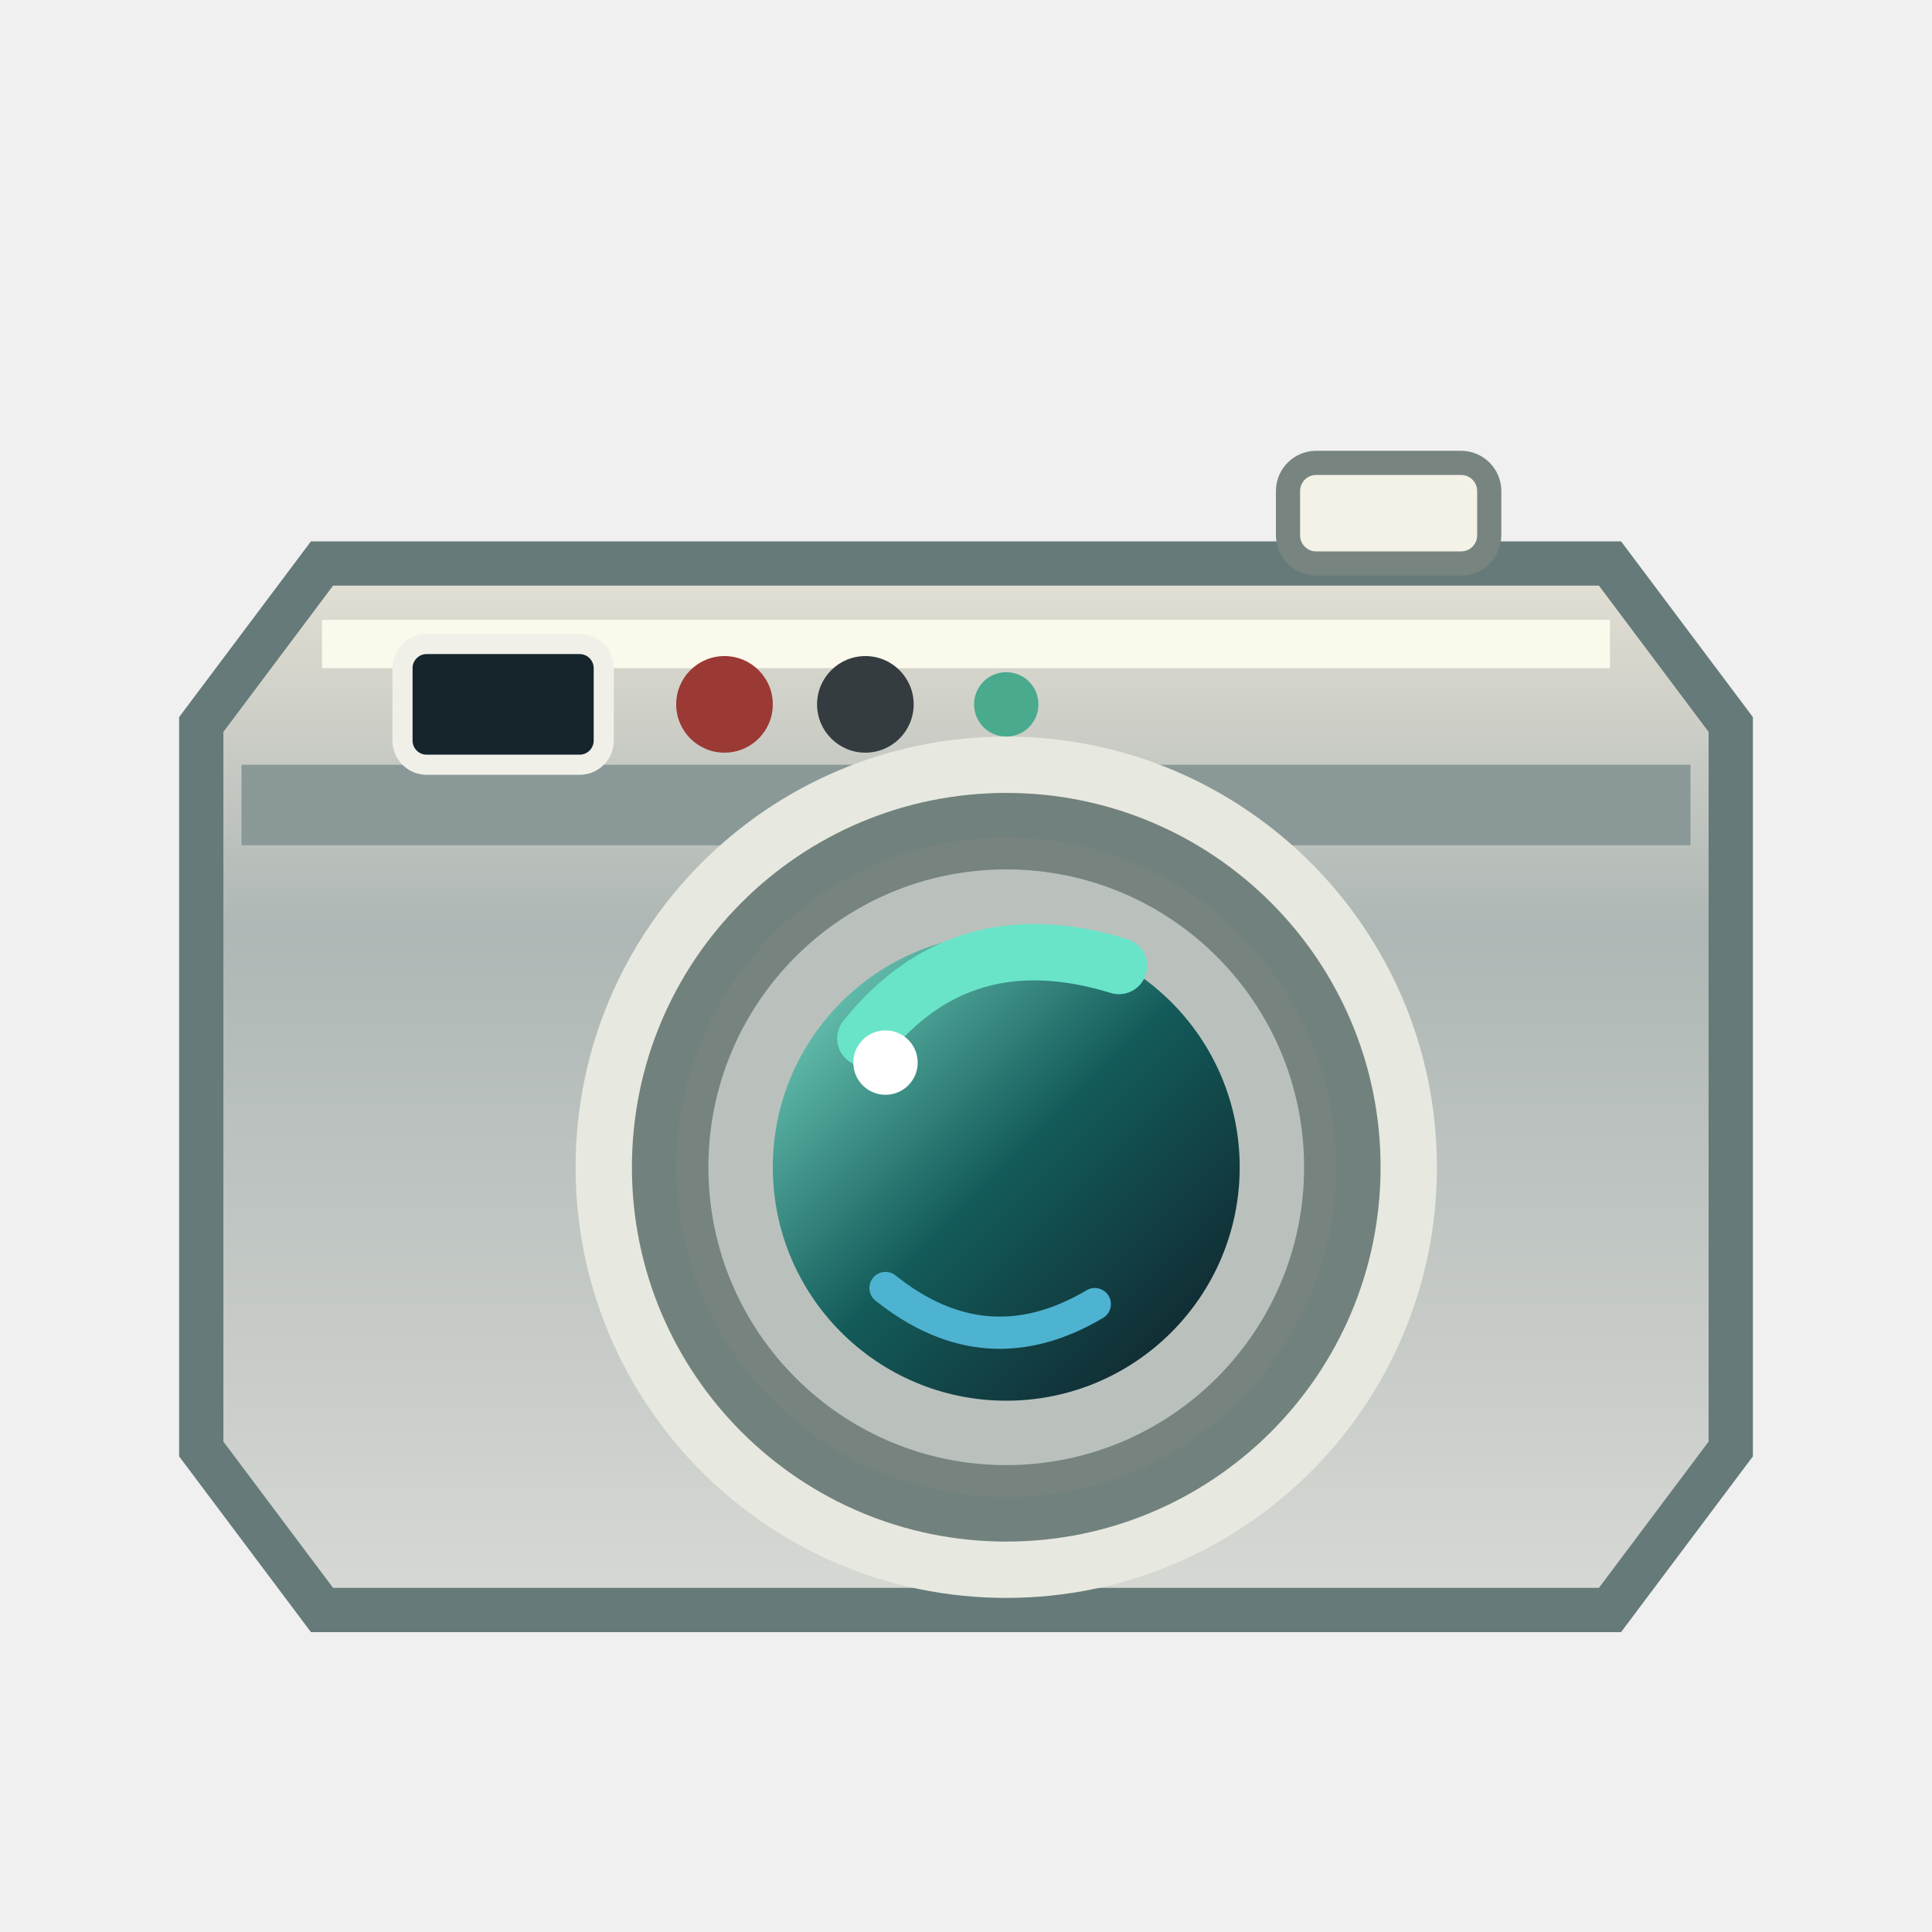
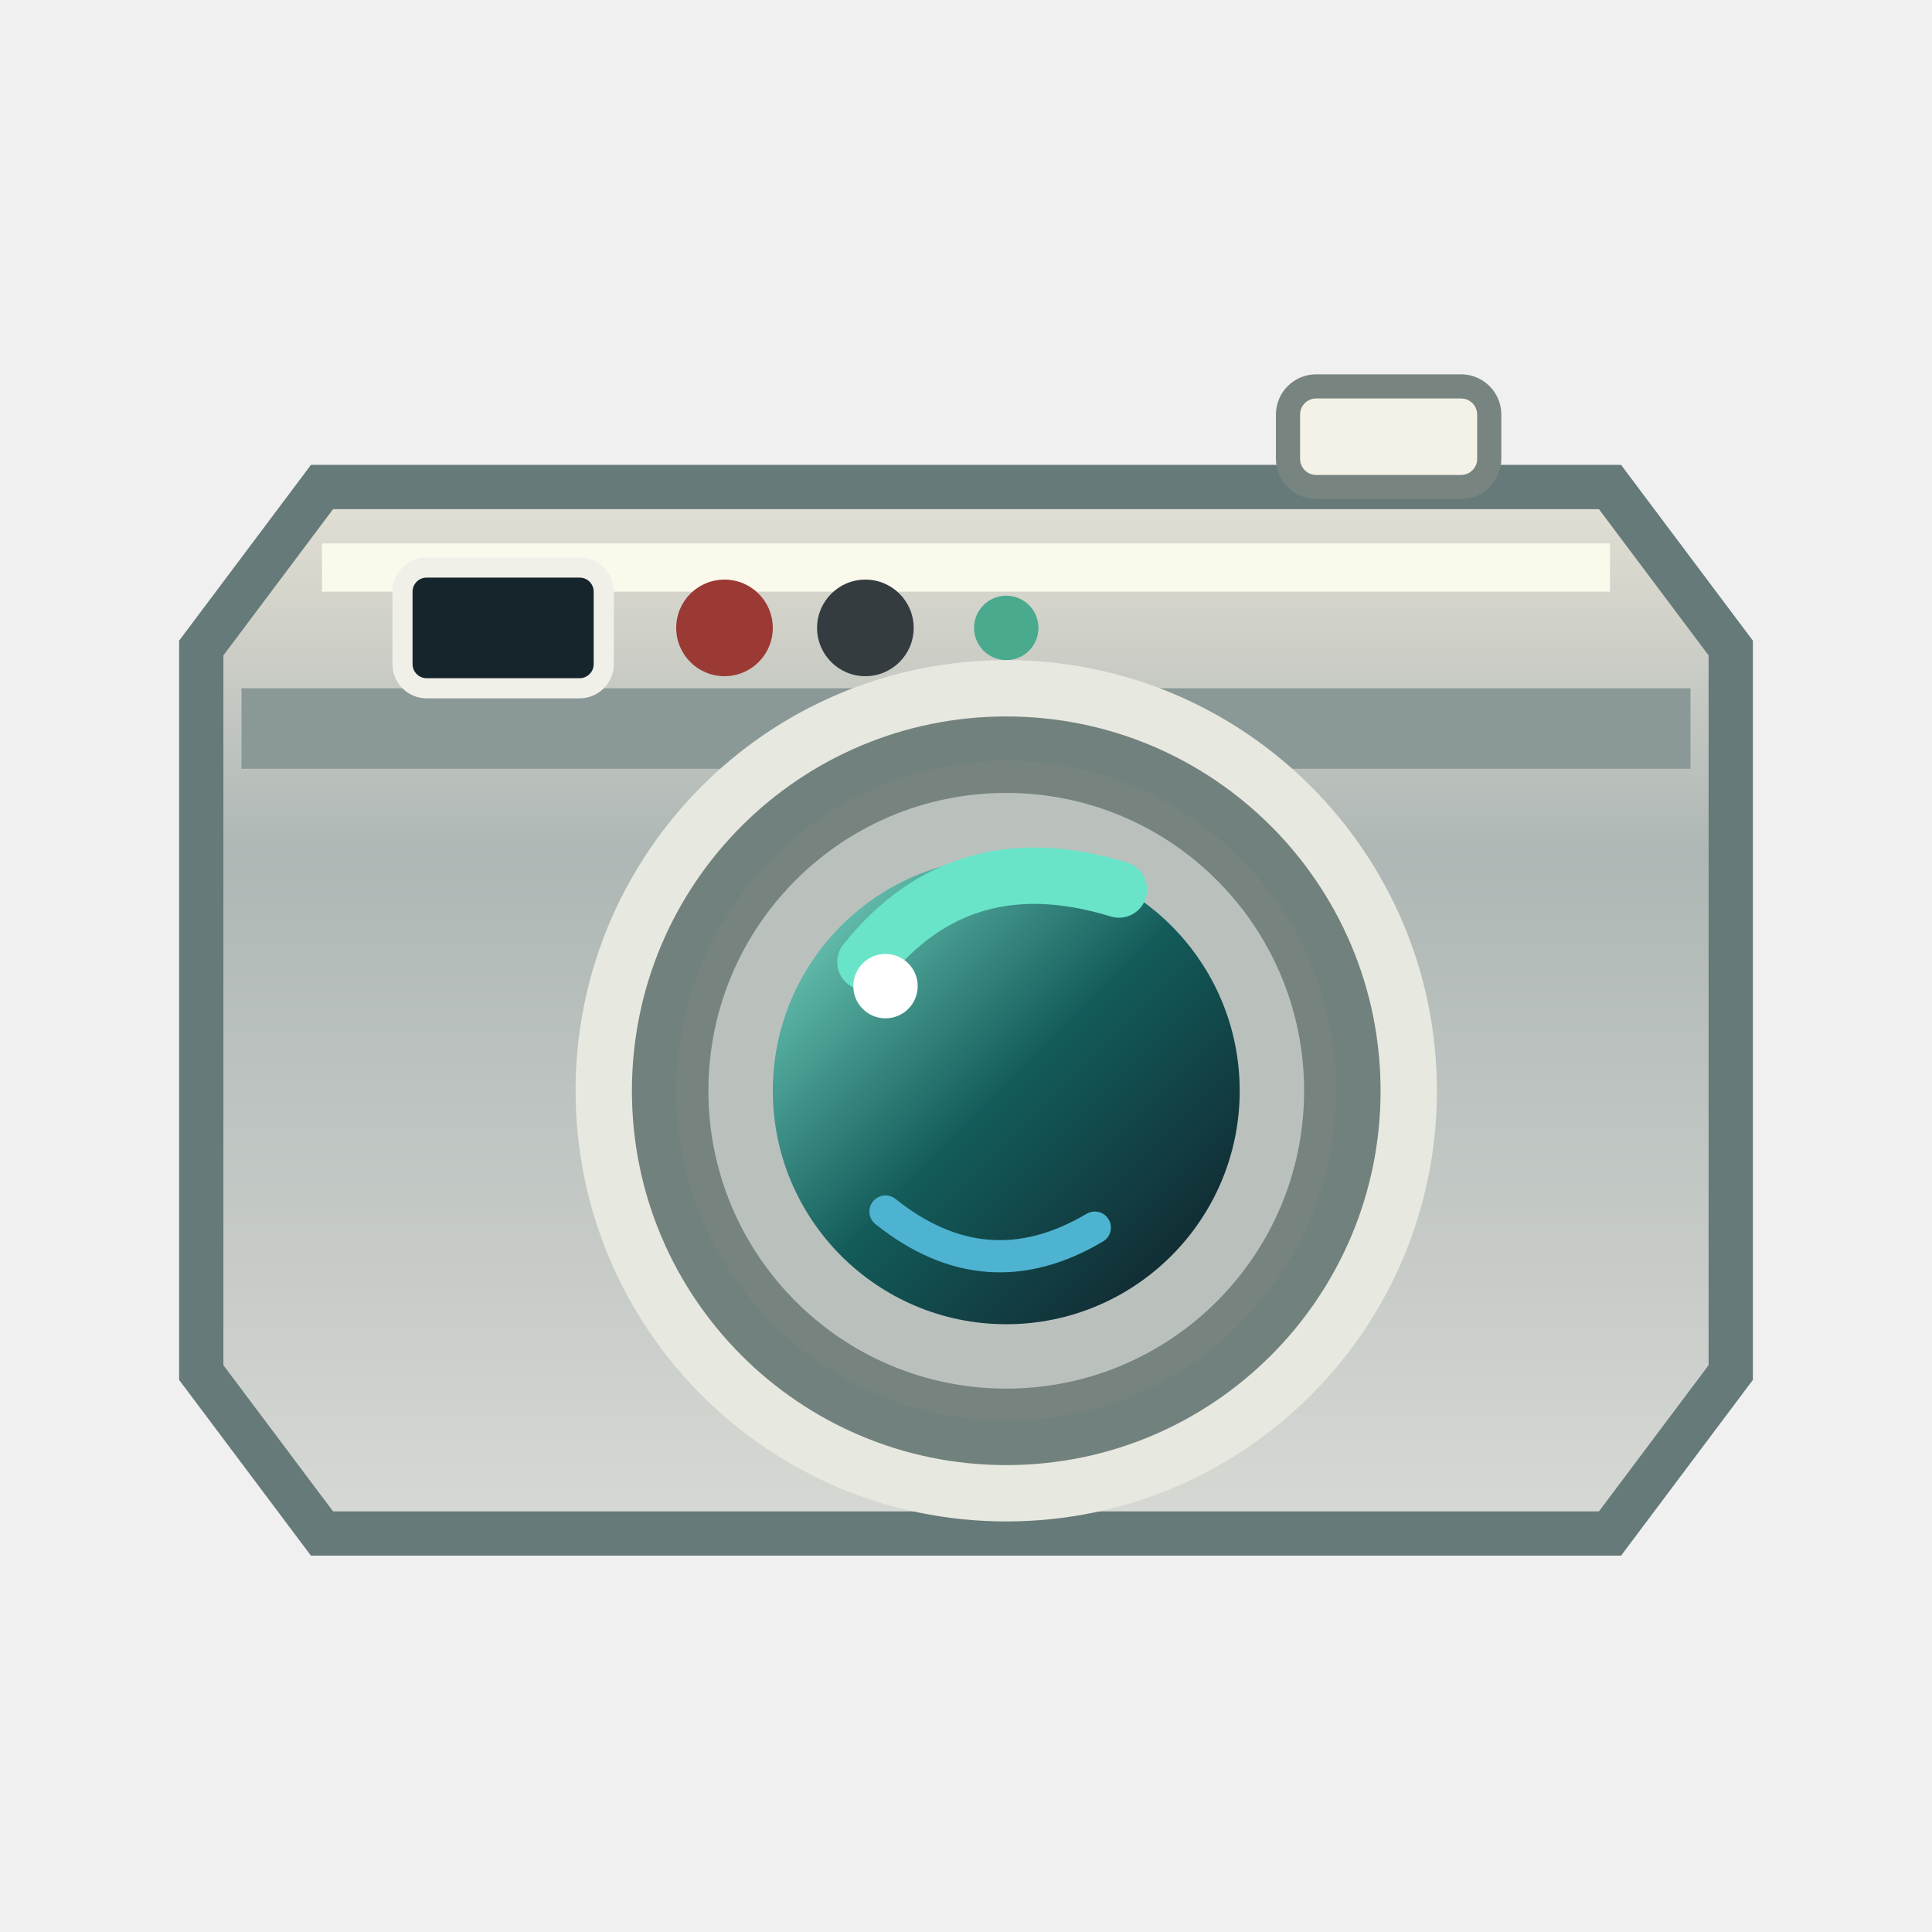
<svg xmlns="http://www.w3.org/2000/svg" viewBox="0 0 48 48" width="48" height="48">
  <defs>
    <linearGradient id="titanium" x2="0" y2="1">
      <stop stop-color="#e5e1d5" />
      <stop offset=".35" stop-color="#aeb7b5" />
      <stop offset="1" stop-color="#d7d9d4" />
    </linearGradient>
    <linearGradient id="glass" x2="1" y2="1">
      <stop stop-color="#7fe0ca" />
      <stop offset=".5" stop-color="#135b5a" />
      <stop offset="1" stop-color="#101b25" />
    </linearGradient>
  </defs>
-   <path d="m8 14 32 0 3 4v18l-3 4H8l-3-4V18Z" fill="url(#titanium)" stroke="#657a79" stroke-width="1.1" />
-   <path d="M6 19h36v2H6Z" fill="#8a9998" />
-   <path d="M8 16h32" stroke="#fbf8ec" stroke-width="1.2" />
-   <rect x="10" y="16" width="5" height="3" rx=".6" fill="#16252c" stroke="#f0f0e9" stroke-width=".5" />
-   <circle cx="18" cy="17.5" r="1.2" fill="#9b3934" />
-   <circle cx="21.5" cy="17.5" r="1.2" fill="#343c40" />
-   <circle cx="25" cy="17.5" r=".8" fill="#49aa8e" />
-   <rect x="32" y="11.5" width="5" height="2.5" rx=".7" fill="#f4f1e7" stroke="#778480" stroke-width=".6" />
-   <circle cx="25" cy="29" r="10" fill="#71817e" stroke="#e7e8df" stroke-width="1.4" />
-   <circle cx="25" cy="29" r="7.8" fill="#bac1bd" stroke="#76837f" stroke-width=".8" />
-   <circle cx="25" cy="29" r="5.8" fill="url(#glass)" />
-   <path d="M21.5 25.8q2.4-3 6.3-1.8" fill="none" stroke="#69e4c8" stroke-width="1.4" stroke-linecap="round" />
-   <path d="M22 32q2.5 2 5.2.4" fill="none" stroke="#4eb3d0" stroke-width=".8" stroke-linecap="round" />
-   <circle cx="22" cy="26.4" r=".8" fill="#fff" />
+   <path d="m 8 12.1 32 0 3 4 v 18 l -3 4 H 8 l -3 -4 V 16.1 Z" fill="url(#titanium)" stroke="#657a79" stroke-width="1.1" />
+   <path d="M 6 17.1 h 36 v 2 H 6 Z" fill="#8a9998" />
+   <path d="M 8 14.1 h 32" stroke="#fbf8ec" stroke-width="1.2" />
+   <rect x="10" y="14.1" width="5" height="3" rx=".6" fill="#16252c" stroke="#f0f0e9" stroke-width=".5" />
+   <circle cx="18" cy="15.6" r="1.2" fill="#9b3934" />
+   <circle cx="21.5" cy="15.6" r="1.2" fill="#343c40" />
+   <circle cx="25" cy="15.6" r=".8" fill="#49aa8e" />
+   <rect x="32" y="9.6" width="5" height="2.5" rx=".7" fill="#f4f1e7" stroke="#778480" stroke-width=".6" />
+   <circle cx="25" cy="27.1" r="10" fill="#71817e" stroke="#e7e8df" stroke-width="1.4" />
+   <circle cx="25" cy="27.1" r="7.8" fill="#bac1bd" stroke="#76837f" stroke-width=".8" />
+   <circle cx="25" cy="27.1" r="5.8" fill="url(#glass)" />
+   <path d="M 21.5 23.9 q 2.4 -3 6.3 -1.8" fill="none" stroke="#69e4c8" stroke-width="1.4" stroke-linecap="round" />
+   <path d="M 22 30.1 q 2.5 2 5.2 0.4" fill="none" stroke="#4eb3d0" stroke-width=".8" stroke-linecap="round" />
+   <circle cx="22" cy="24.5" r=".8" fill="#fff" />
</svg>
